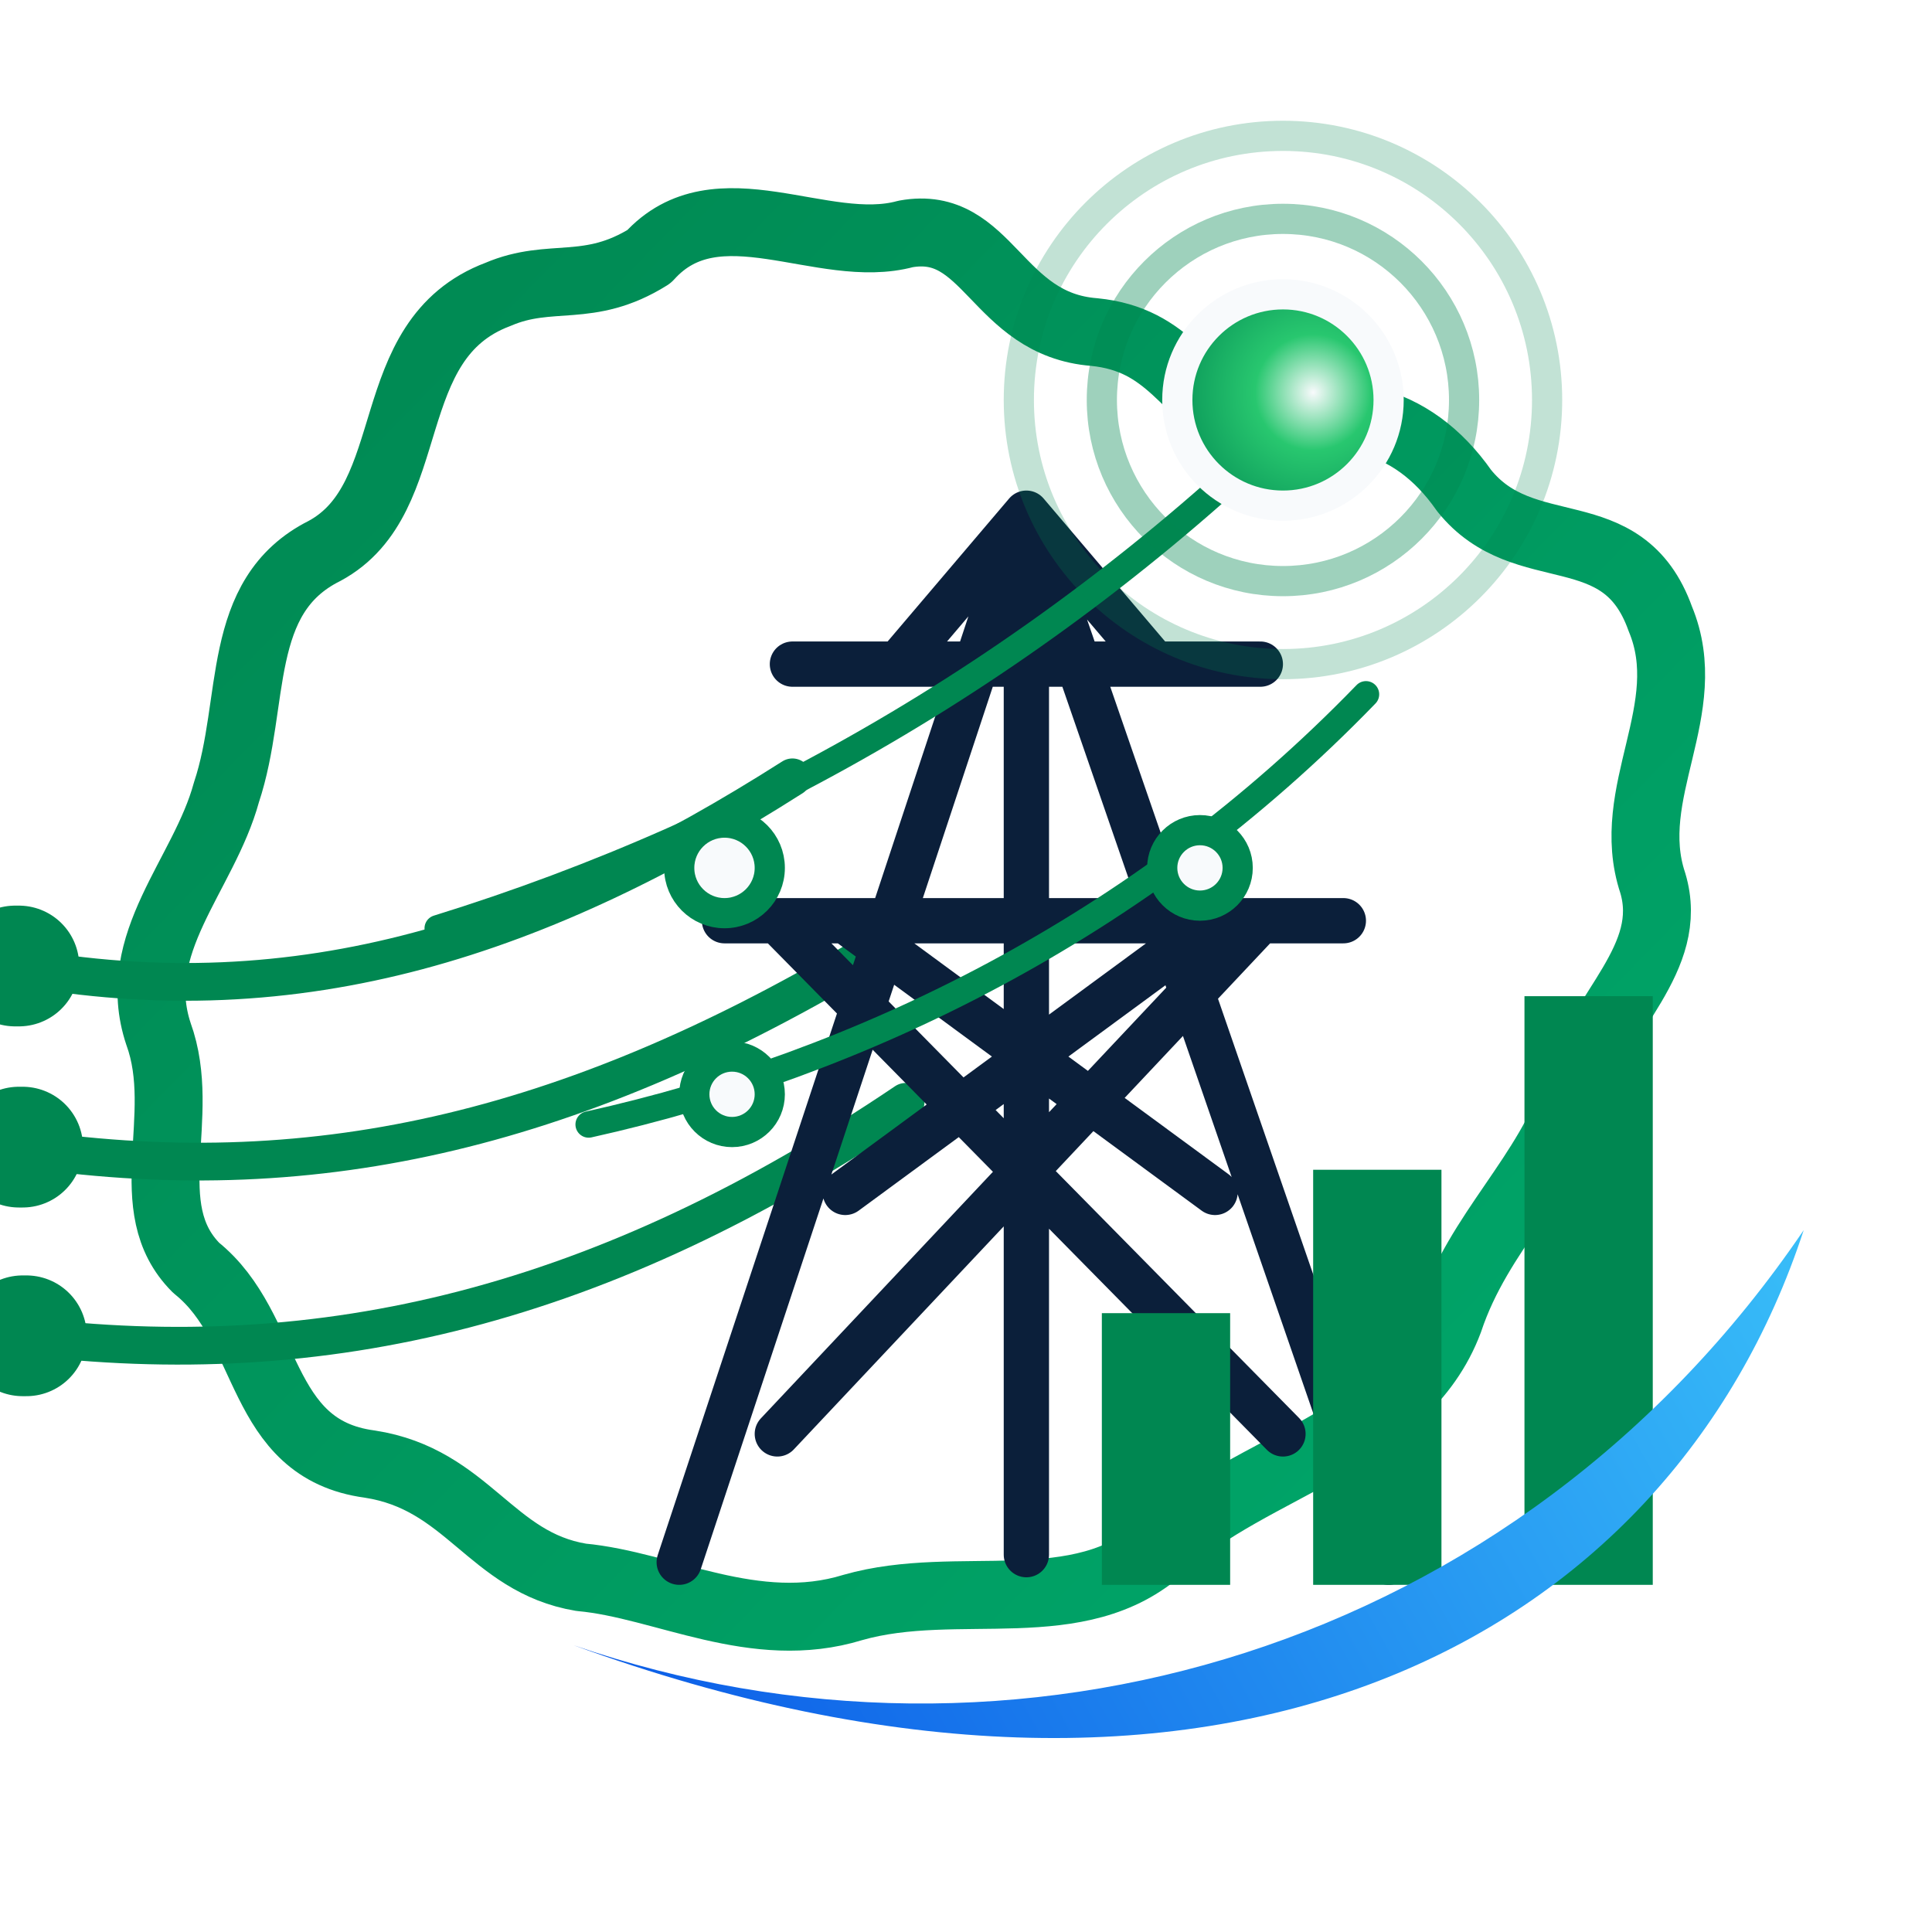
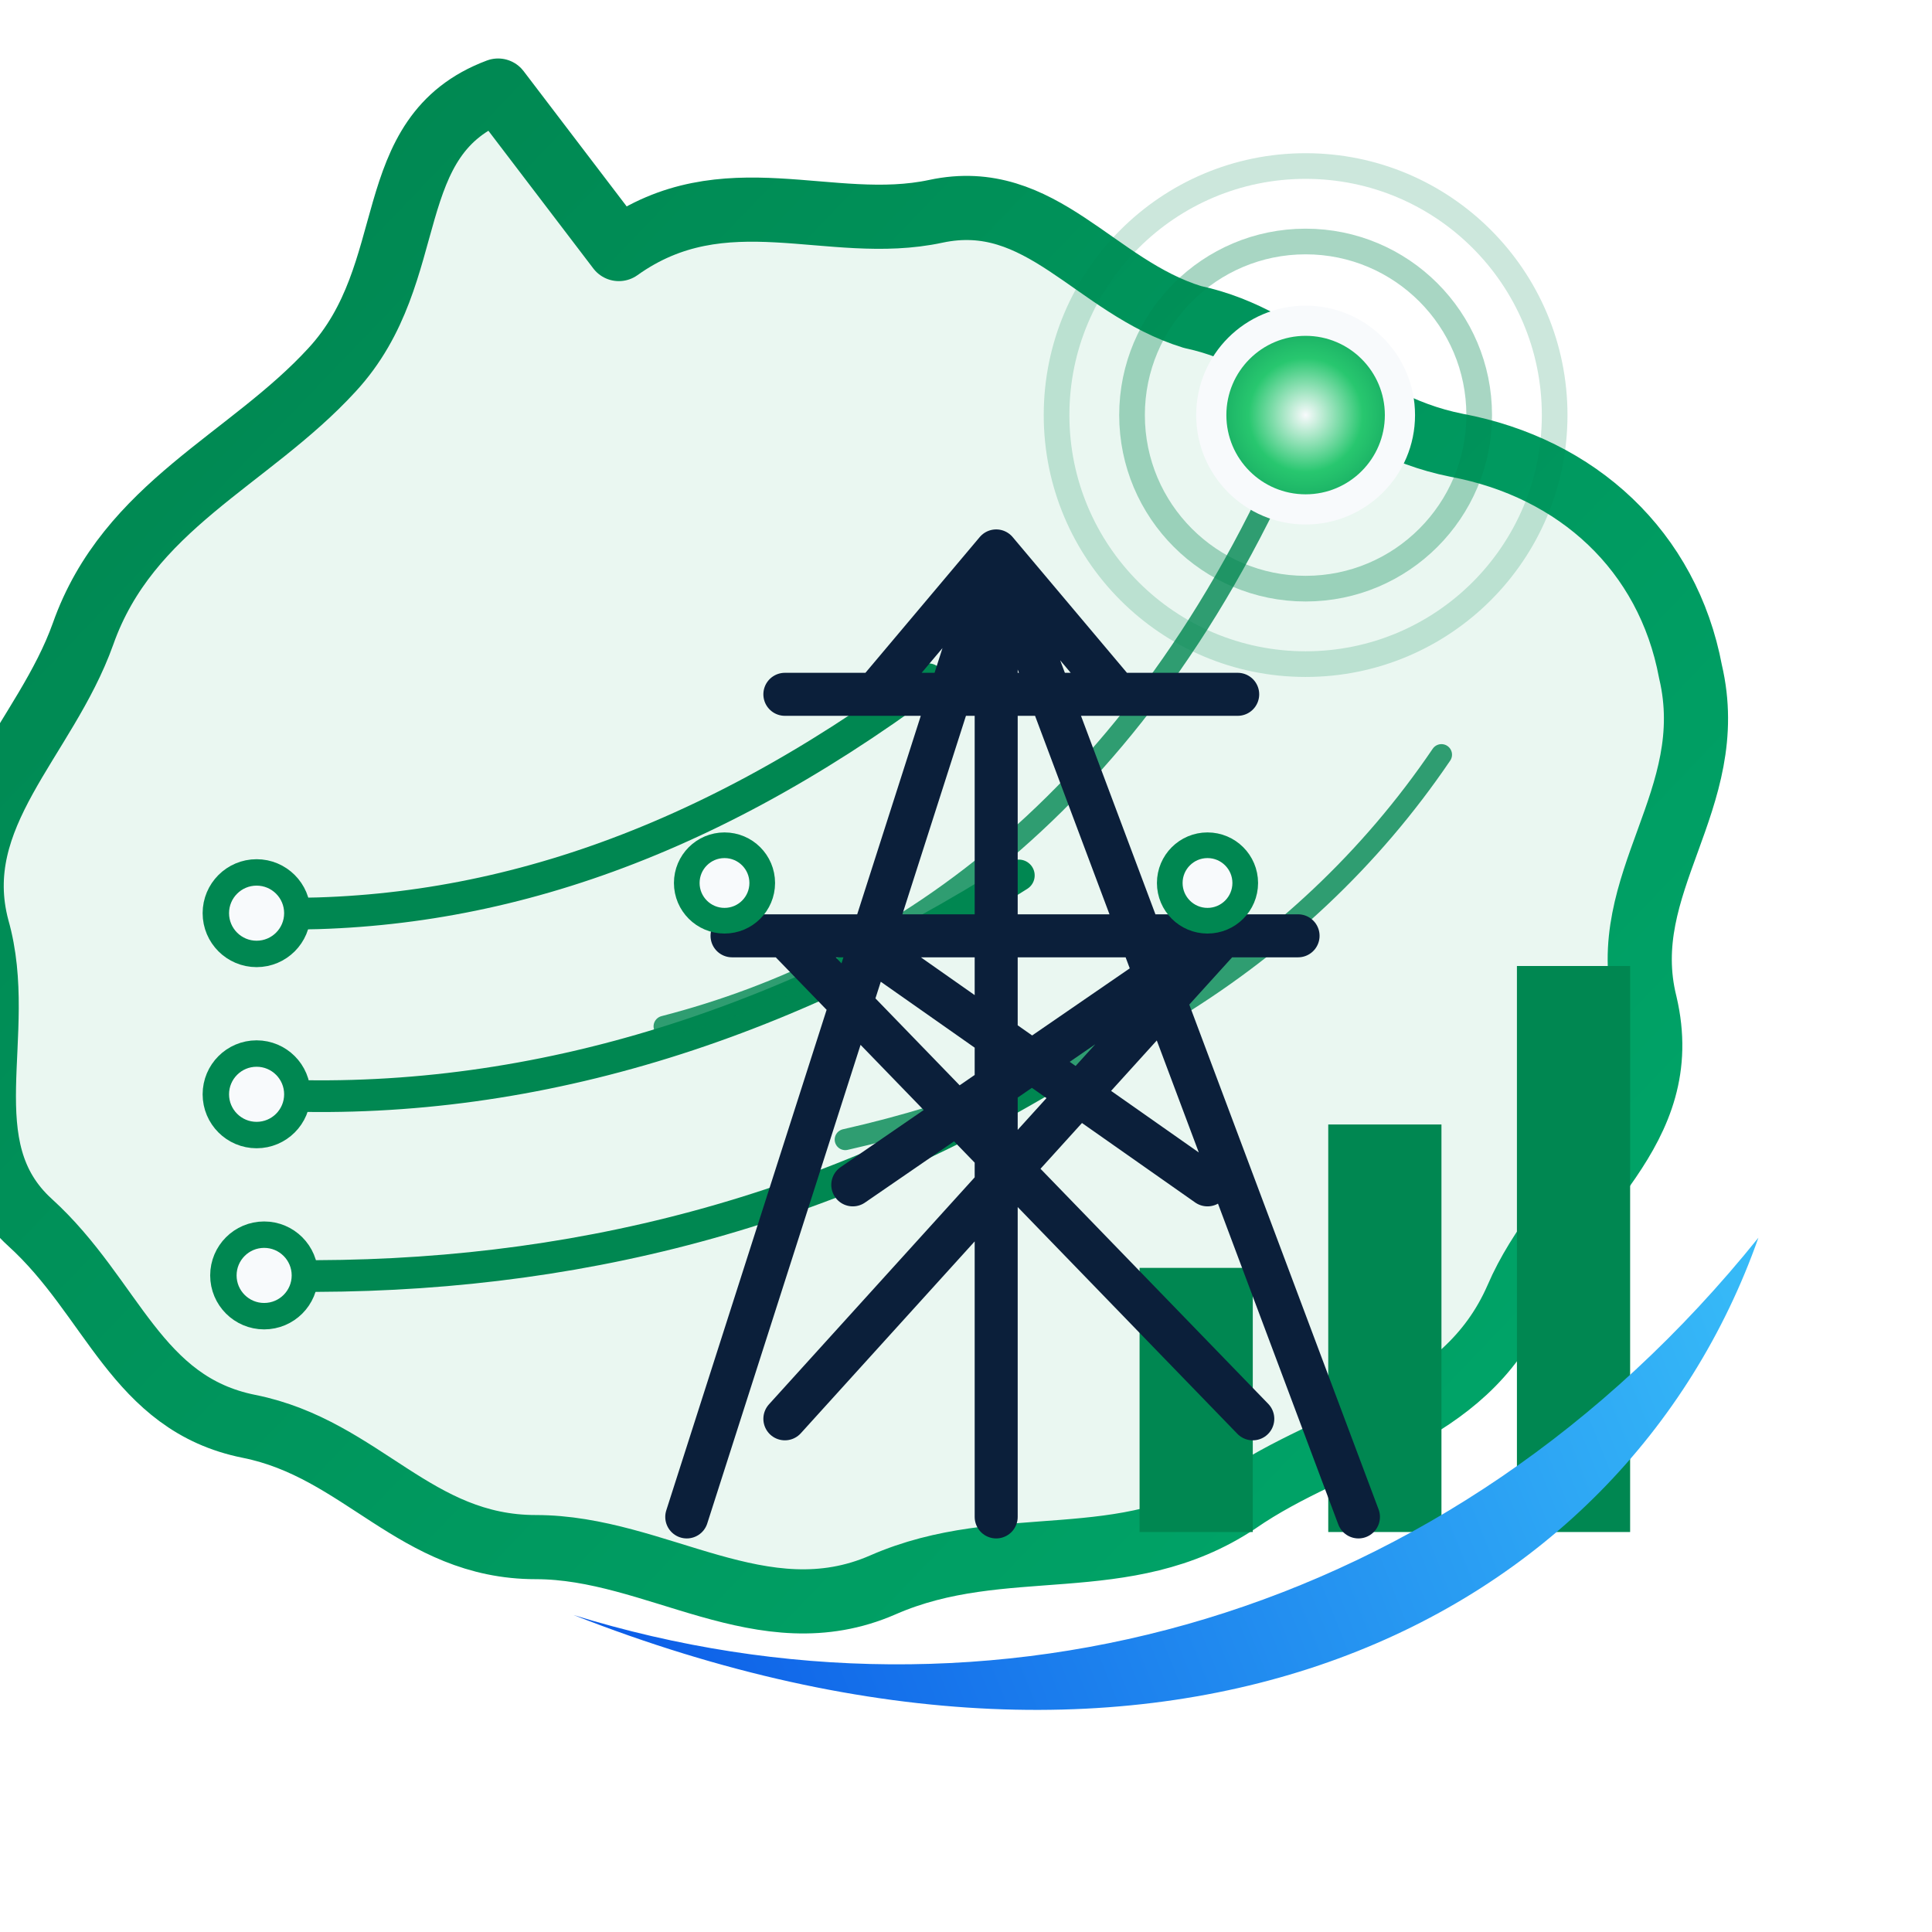
<svg xmlns="http://www.w3.org/2000/svg" viewBox="0 0 256 256" role="img" aria-labelledby="title desc">
  <defs>
-     <linearGradient id="npd-green" x1="26" x2="214" y1="32" y2="216" gradientUnits="userSpaceOnUse">
+     <linearGradient id="npd-green" x1="24" x2="222" y1="28" y2="218" gradientUnits="userSpaceOnUse">
      <stop stop-color="#008751" />
      <stop offset="1" stop-color="#00A86B" />
    </linearGradient>
-     <linearGradient id="npd-blue" x1="72" x2="222" y1="218" y2="134" gradientUnits="userSpaceOnUse">
+     <linearGradient id="npd-blue" x1="76" x2="232" y1="218" y2="156" gradientUnits="userSpaceOnUse">
      <stop stop-color="#0B5BE7" />
      <stop offset="1" stop-color="#38BDF8" />
    </linearGradient>
-     <radialGradient id="npd-node" cx="0" cy="0" r="1" gradientTransform="matrix(22 0 0 22 174 52)" gradientUnits="userSpaceOnUse">
+     <radialGradient id="npd-node" cx="0" cy="0" r="1" gradientTransform="matrix(18 0 0 18 173 55)" gradientUnits="userSpaceOnUse">
      <stop stop-color="#F8FAFC" />
-       <stop offset=".35" stop-color="#28C76F" />
+       <stop offset=".42" stop-color="#28C76F" />
      <stop offset="1" stop-color="#008751" />
    </radialGradient>
  </defs>
-   <g fill="none" stroke-linecap="round" stroke-linejoin="round">
-     <path d="M86 34c9-10 23 0 34-3 11-2 12 12 25 13 10 1 12 8 20 13 12-4 22-2 29 8 8 10 21 3 26 17 5 12-5 23-1 35 3 10-7 17-10 27-4 12-13 19-17 31-6 16-26 19-38 30-11 10-27 4-41 8-13 4-25-3-36-4-12-2-15-13-28-15-15-2-13-18-23-26-8-8-1-20-5-31-4-12 6-21 9-32 4-12 1-26 13-32 13-7 7-28 23-34 7-3 12 0 20-5Z" stroke="url(#npd-green)" stroke-width="9" />
-     <path d="M2 128c38 7 70-4 103-25m-103 49c39 6 73-2 112-25M3 177c40 5 77-4 117-31" stroke="#008751" stroke-width="5" />
-     <path d="M2 128h.5m0 24h.5m0 25h.5" stroke="#008751" stroke-width="16" />
-     <path d="M105 88h62M96 122h82M90 207 136 68l48 139M136 68v138M112 158l49-36M161 158l-49-36M103 190l64-68M170 190l-67-68M119 88l17-20 17 20" stroke="#0B1F3A" stroke-width="6" />
-     <path d="M58 123c42-13 82-36 116-70m-96 96c36-8 73-26 103-57" stroke="#008751" stroke-width="3.5" />
-     <circle cx="96" cy="115" r="6" fill="#F8FAFC" stroke="#008751" stroke-width="4" />
-     <circle cx="159" cy="115" r="5" fill="#F8FAFC" stroke="#008751" stroke-width="4" />
-     <circle cx="97" cy="145" r="5" fill="#F8FAFC" stroke="#008751" stroke-width="4" />
-     <circle cx="170" cy="53" r="14" fill="url(#npd-node)" stroke="#F8FAFC" stroke-width="4" />
-     <circle cx="170" cy="53" r="24" stroke="#008751" stroke-opacity=".38" stroke-width="4" />
-     <circle cx="170" cy="53" r="35" stroke="#008751" stroke-opacity=".24" stroke-width="4" />
-     <path d="M146 174h17v36h-17zM174 155h17v55h-17zM202 132h17v78h-17z" fill="#008751" stroke="none" />
-     <path d="M76 218c58 20 125 1 163-55-18 55-78 86-163 55Z" fill="url(#npd-blue)" stroke="none" />
+   <g class="npd-mark" fill="none" stroke-linecap="round" stroke-linejoin="round">
+     <path d="M82 33c14-10 28-2 42-5 14-3 21 10 34 14 14 3 20 14 35 17 16 3 28 14 31 30 4 17-10 28-6 44 4 17-11 25-17 39-7 16-24 18-37 27-15 10-31 4-47 11-16 7-30-5-46-5-16 0-23-13-38-16-15-3-18-17-29-27-11-10-3-25-7-39-4-15 9-25 14-39 6-17 22-23 33-35 12-13 6-31 22-37Z" fill="#EAF7F1" stroke="none" />
+     <path d="M82 33c14-10 28-2 42-5 14-3 21 10 34 14 14 3 20 14 35 17 16 3 28 14 31 30 4 17-10 28-6 44 4 17-11 25-17 39-7 16-24 18-37 27-15 10-31 4-47 11-16 7-30-5-46-5-16 0-23-13-38-16-15-3-18-17-29-27-11-10-3-25-7-39-4-15 9-25 14-39 6-17 22-23 33-35 12-13 6-31 22-37Z" stroke="url(#npd-green)" stroke-width="8.5" />
+     <path d="M34 121c29 1 58-8 89-31M34 145c34 2 68-8 101-29M35 169c37 1 72-7 105-27" stroke="#008751" stroke-width="4.2" />
+     <circle cx="34" cy="121" r="5.4" fill="#F8FAFC" stroke="#008751" stroke-width="3.5" />
+     <circle cx="34" cy="145" r="5.4" fill="#F8FAFC" stroke="#008751" stroke-width="3.5" />
+     <circle cx="35" cy="169" r="5.4" fill="#F8FAFC" stroke="#008751" stroke-width="3.5" />
+     <path d="M88 136c31-8 64-30 85-81m-61 96c31-7 60-23 79-51" stroke="#008751" stroke-width="2.8" opacity=".8" />
+     <path d="M151 168h15v35h-15zM176 149h15v54h-15zM201 128h15v75h-15z" fill="#008751" stroke="none" />
+     <path d="M76 214c55 17 116 1 157-50-18 51-78 81-157 50Z" fill="url(#npd-blue)" stroke="none" />
+     <path d="M104 92h60M97 124h75M91 201 132 73l48 128M132 73v128M113 157l48-33M160 157l-47-33M104 188l58-64M166 188l-62-64M116 92l16-19 16 19" stroke="#0B1F3A" stroke-width="5.7" />
+     <circle cx="96" cy="117" r="5" fill="#F8FAFC" stroke="#008751" stroke-width="3.4" />
+     <circle cx="160" cy="117" r="5" fill="#F8FAFC" stroke="#008751" stroke-width="3.4" />
+     <circle cx="173" cy="55" r="12.5" fill="url(#npd-node)" stroke="#F8FAFC" stroke-width="4" />
+     <circle cx="173" cy="55" r="23" stroke="#008751" stroke-opacity=".34" stroke-width="3.4" />
+     <circle cx="173" cy="55" r="33" stroke="#008751" stroke-opacity=".2" stroke-width="3.4" />
  </g>
</svg>
